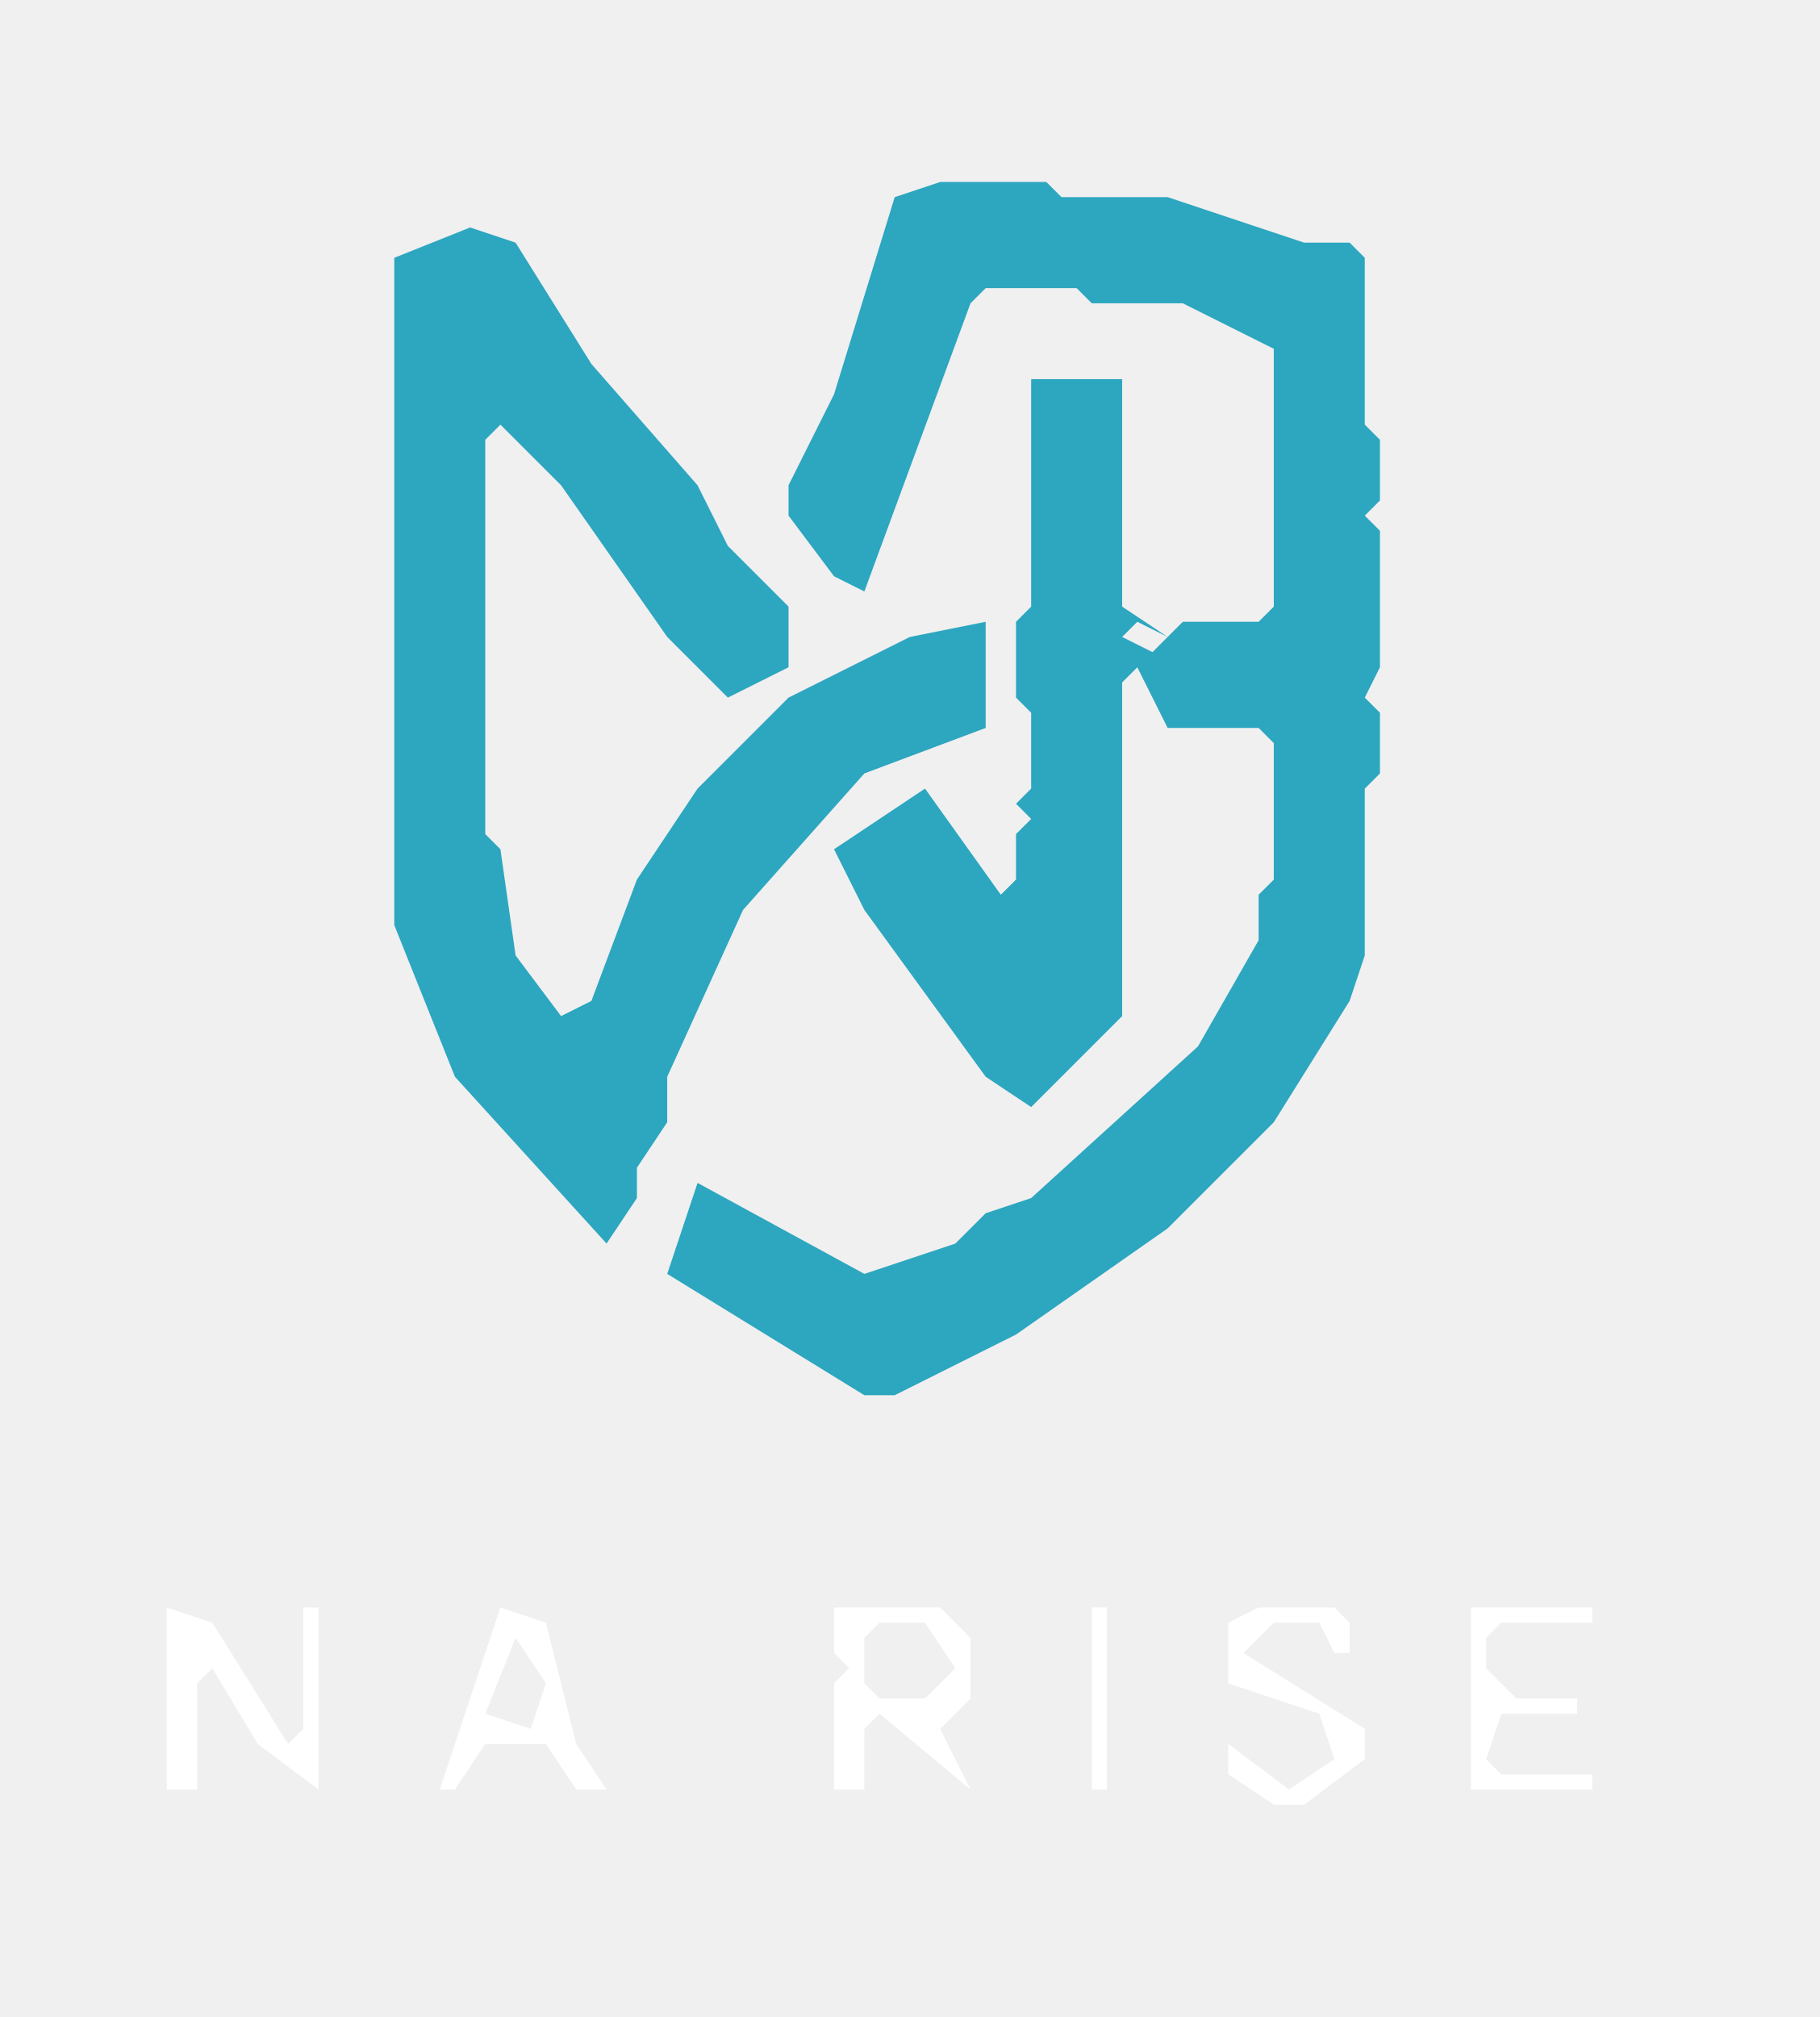
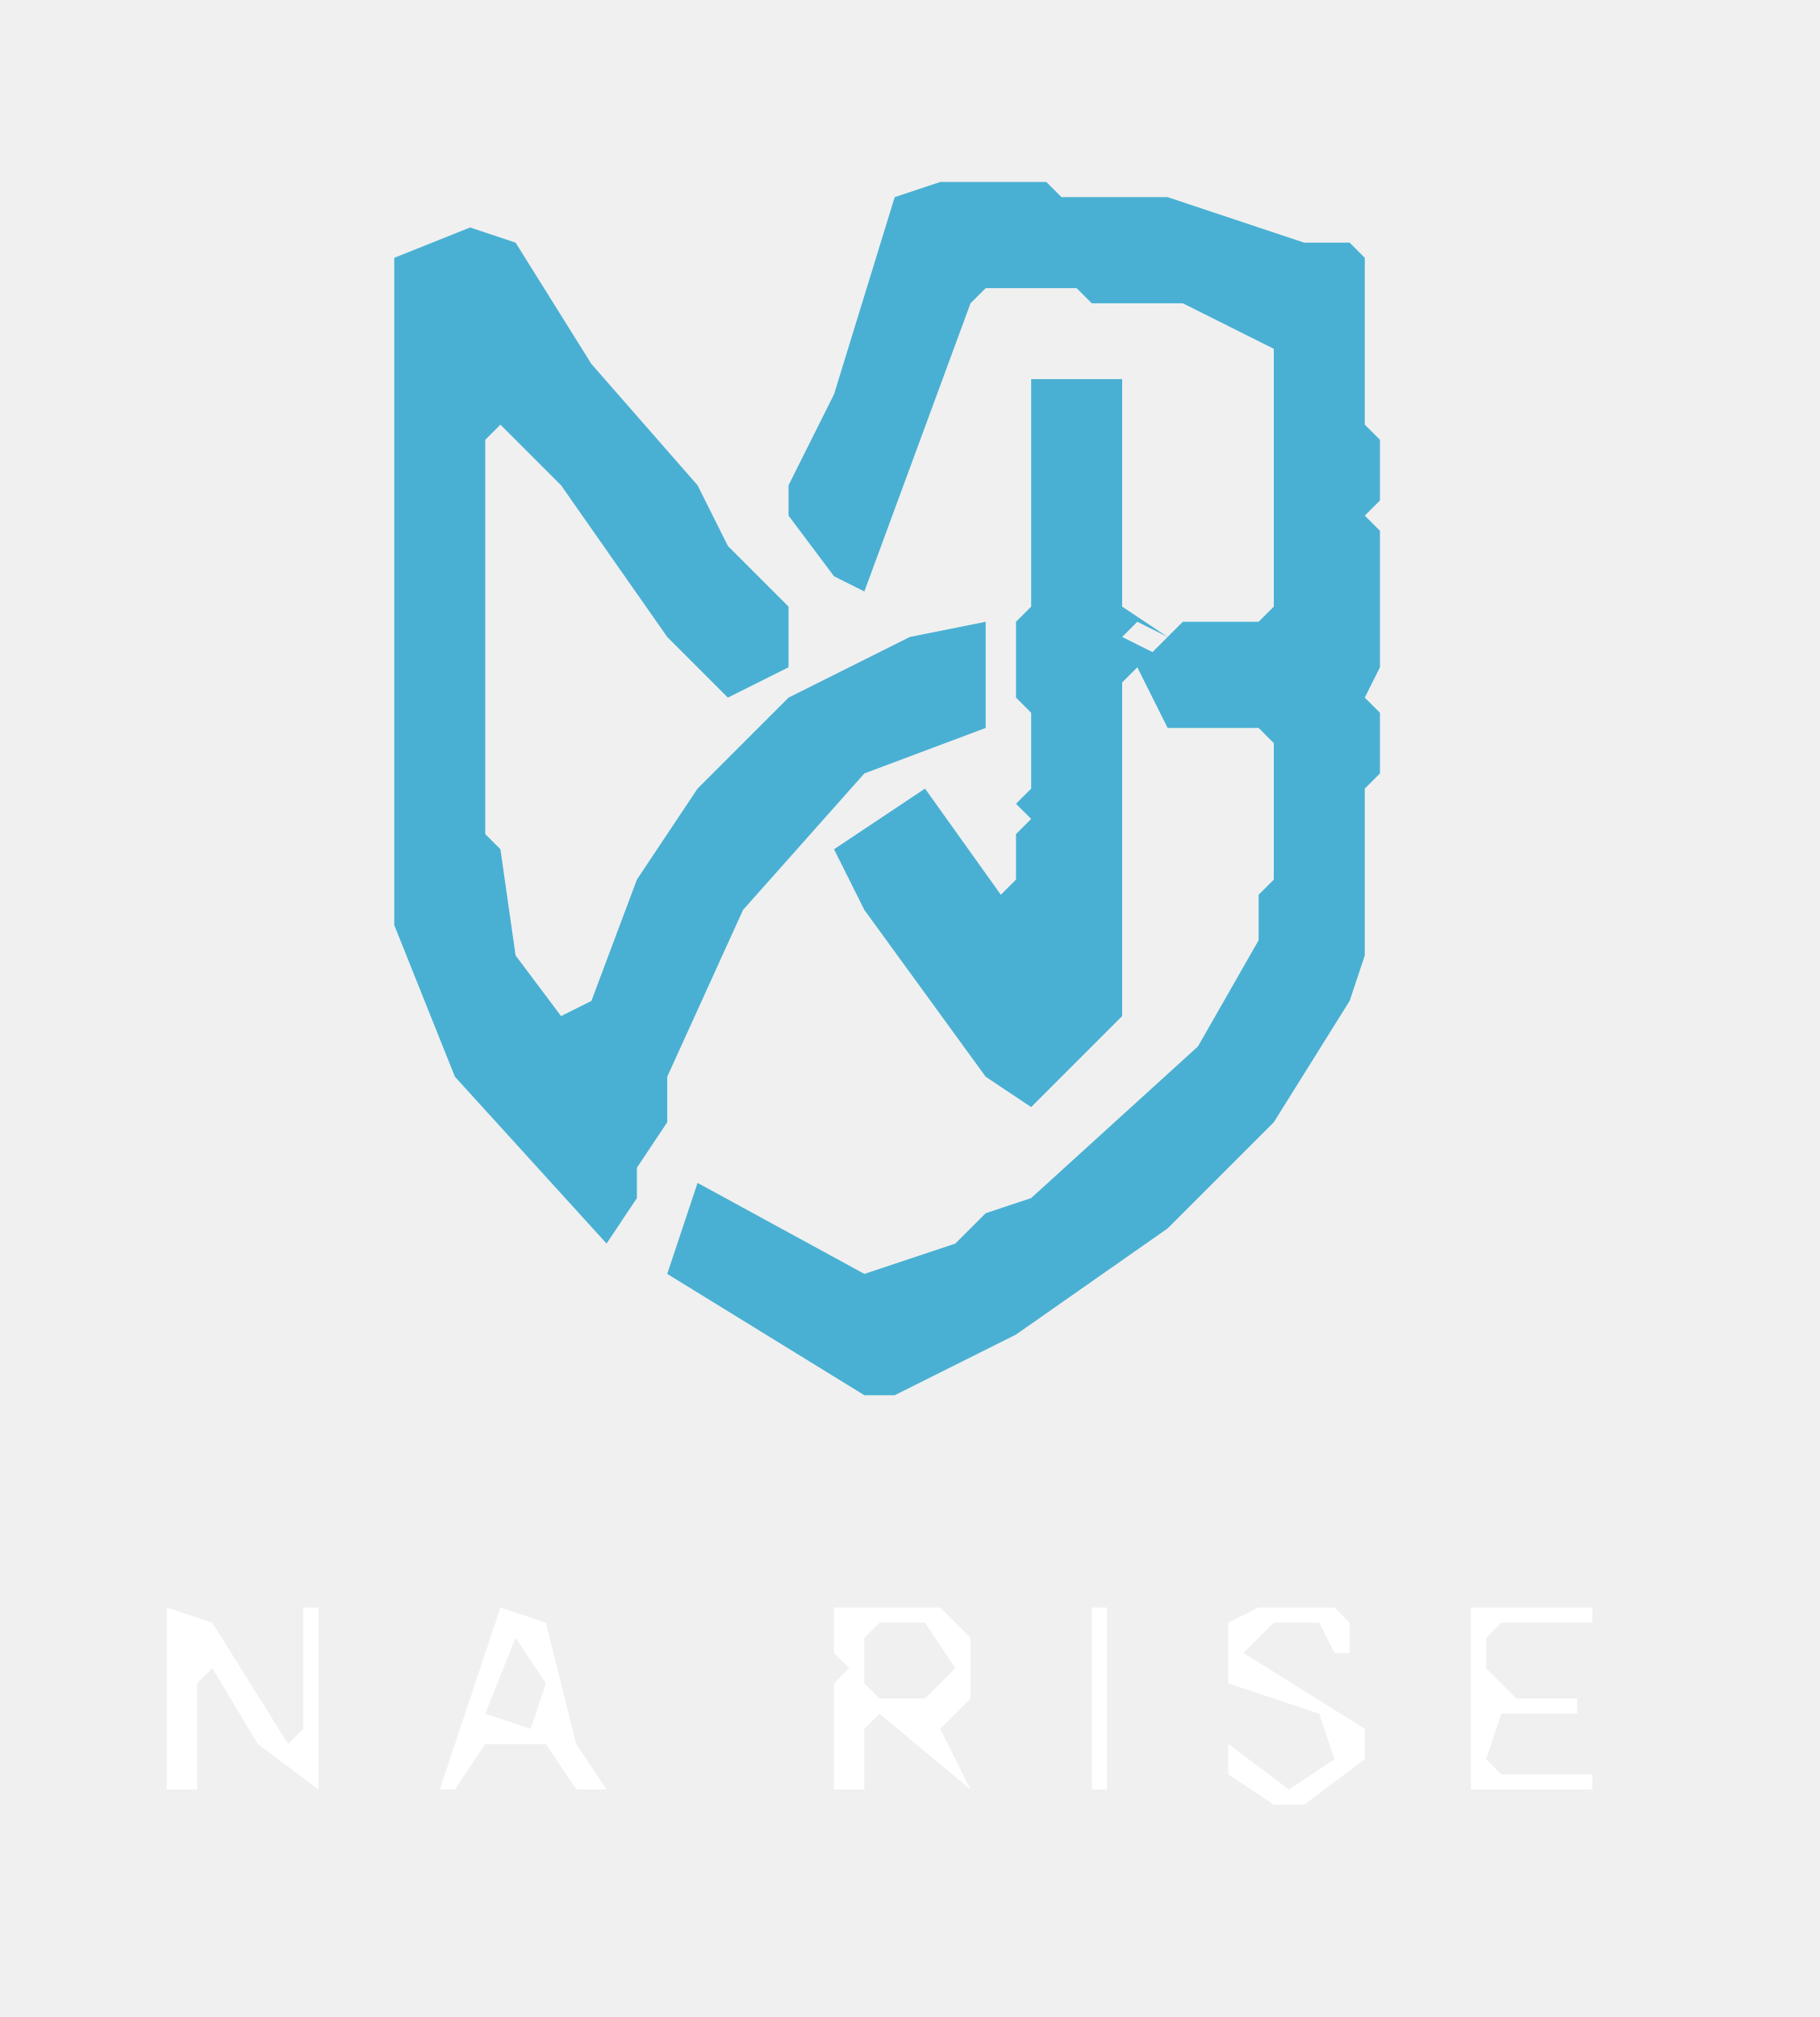
<svg xmlns="http://www.w3.org/2000/svg" viewBox="0 0 120 133" width="480" height="532">
-   <path d="M74,42 75,41 77,42 76,43Z M31,15 26,17 26,61 30,71 40,82 42,79 42,77 44,74 44,71 49,60 57,51 65,48 65,41 60,42 52,46 46,52 42,58 39,66 37,67 34,63 33,56 32,55 32,29 33,28 37,32 44,42 48,46 52,44 52,40 48,36 46,32 39,24 34,16Z M89,16 86,16 77,13 70,13 69,12 62,12 59,13 55,26 52,32 52,34 55,38 57,39 64,20 65,19 71,19 72,20 78,20 84,23 84,40 83,41 78,41 77,42 74,40 74,25 68,25 68,40 67,41 67,46 68,47 68,52 67,53 68,54 67,55 67,58 66,59 61,52 55,56 57,60 65,71 68,73 74,67 74,45 75,44 77,48 83,48 84,49 84,58 83,59 83,62 79,69 68,79 65,80 63,82 57,84 46,78 44,84 57,92 59,92 67,88 77,81 84,74 89,66 90,63 90,52 91,51 91,47 90,46 91,44 91,35 90,34 91,33 91,29 90,28 90,17Z" fill="#2da6c0" fill-rule="evenodd" />
+   <path d="M74,42 75,41 77,42 76,43Z M31,15 26,17 26,61 30,71 40,82 42,79 42,77 44,74 44,71 49,60 57,51 65,48 65,41 60,42 52,46 46,52 42,58 39,66 37,67 34,63 33,56 32,55 32,29 33,28 37,32 44,42 48,46 52,44 52,40 48,36 46,32 39,24 34,16Z M89,16 86,16 77,13 70,13 69,12 62,12 59,13 55,26 52,32 52,34 55,38 57,39 64,20 65,19 71,19 72,20 78,20 84,23 84,40 83,41 78,41 77,42 74,40 74,25 68,25 68,40 67,41 67,46 68,47 68,52 67,53 68,54 67,55 67,58 66,59 61,52 55,56 57,60 65,71 68,73 74,67 74,45 75,44 77,48 83,48 84,49 84,58 83,59 83,62 79,69 68,79 65,80 63,82 57,84 46,78 44,84 57,92 59,92 67,88 77,81 84,74 89,66 90,63 90,52 91,51 91,47 90,46 91,44 91,35 90,34 91,33 91,29 90,28 90,17Z" fill="#49b0d3" fill-rule="evenodd" />
  <path d="M34,108 36,111 35,114 32,113Z M57,108 58,107 61,107 63,110 61,112 58,112 57,111Z M97,106 97,118 105,118 105,117 99,117 98,116 99,113 104,113 104,112 100,112 98,110 98,108 99,107 105,107 105,106Z M83,106 81,107 81,111 87,113 88,116 85,118 81,115 81,117 84,119 86,119 90,116 90,114 82,109 84,107 87,107 88,109 89,109 89,107 88,106Z M72,106 72,118 73,118 73,106Z M55,106 55,109 56,110 55,111 55,118 57,118 57,114 58,113 64,118 62,114 64,112 64,108 62,106Z M33,106 29,118 30,118 32,115 36,115 38,118 40,118 38,115 36,107Z M11,106 11,118 13,118 13,111 14,110 17,115 21,118 21,106 20,106 20,114 19,115 14,107Z" fill="#fff" fill-rule="evenodd" />
</svg>
